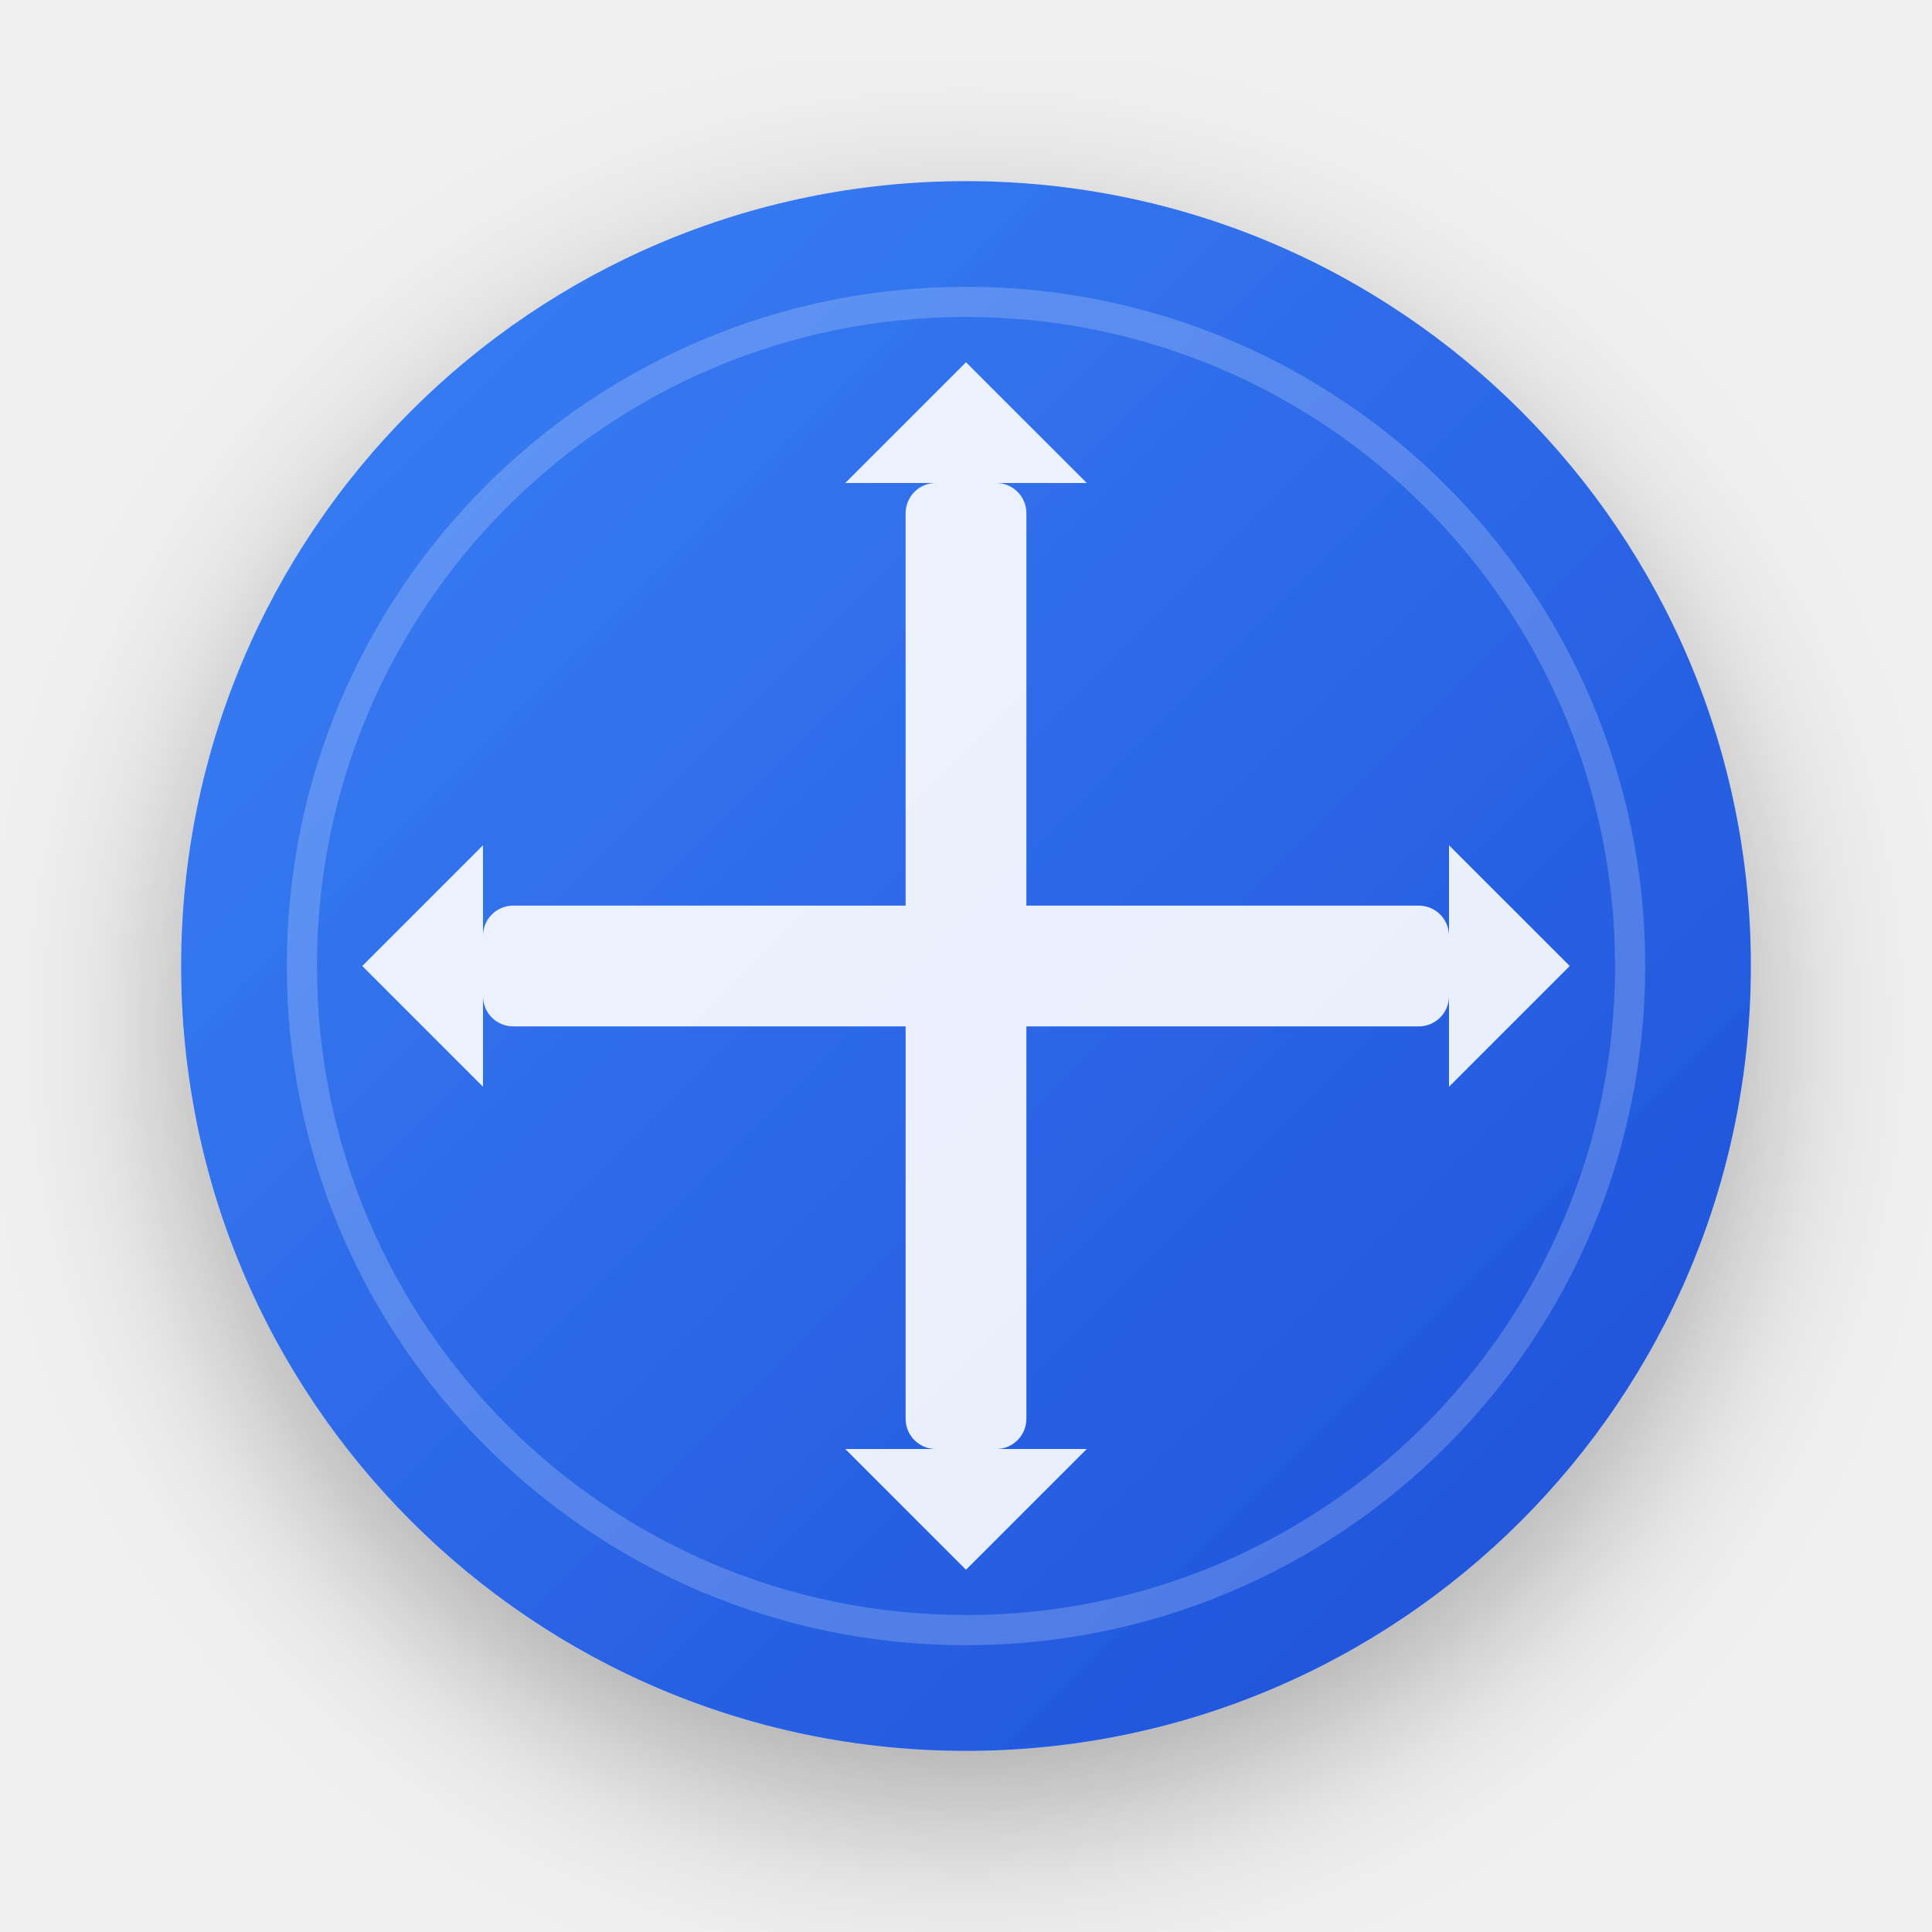
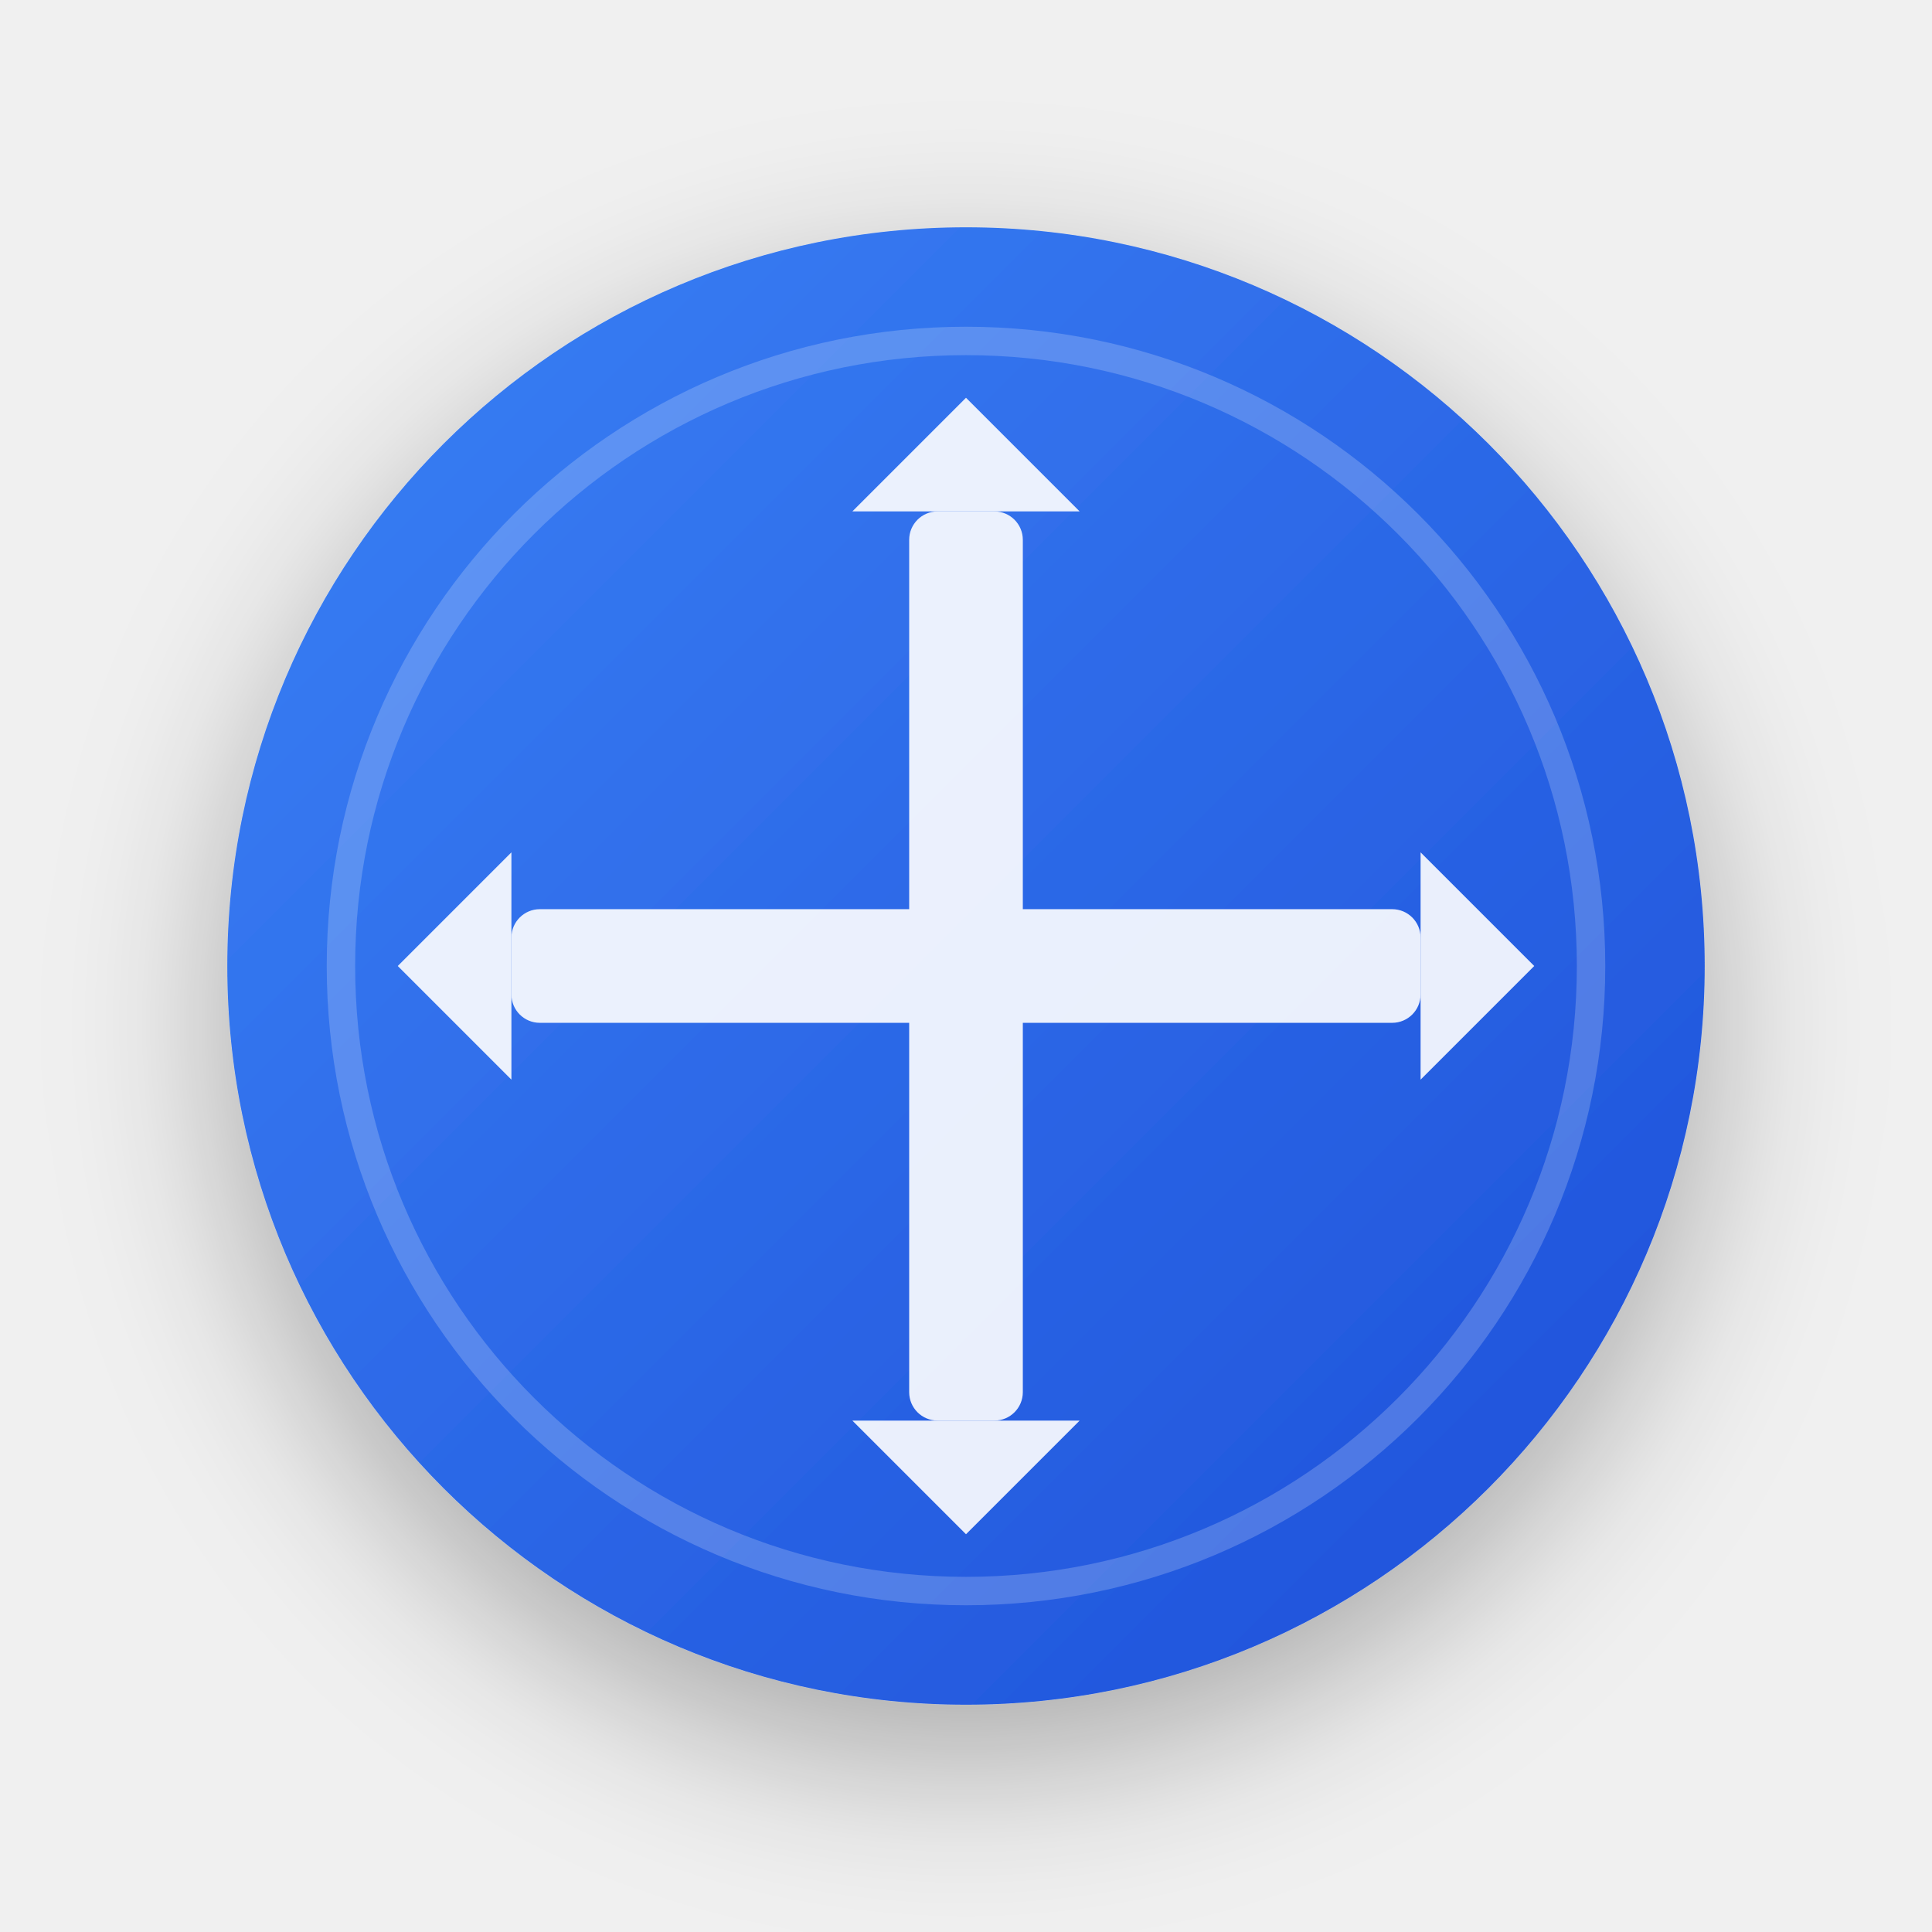
- <svg xmlns="http://www.w3.org/2000/svg" viewBox="0 0 64 64">
+ <svg xmlns="http://www.w3.org/2000/svg" viewBox="-2 -2 68 68">
  <defs>
    <linearGradient id="routerGrad" x1="0%" y1="0%" x2="100%" y2="100%">
      <stop offset="0%" style="stop-color:#3b82f6;stop-opacity:1" />
      <stop offset="100%" style="stop-color:#1d4ed8;stop-opacity:1" />
    </linearGradient>
    <filter id="routerShadow" x="-20%" y="-20%" width="140%" height="140%">
      <feDropShadow dx="0" dy="2" stdDeviation="3" flood-opacity="0.3" />
    </filter>
  </defs>
  <circle cx="32" cy="32" r="26" fill="url(#routerGrad)" filter="url(#routerShadow)" />
  <circle cx="32" cy="32" r="22" fill="none" stroke="rgba(255,255,255,0.2)" stroke-width="1" />
  <g fill="white" opacity="0.9">
    <rect x="30" y="16" width="4" height="32" rx="1" />
    <rect x="16" y="30" width="32" height="4" rx="1" />
    <path d="M32 12 L36 16 H28 Z" />
    <path d="M32 52 L28 48 H36 Z" />
    <path d="M12 32 L16 28 V36 Z" />
    <path d="M52 32 L48 36 V28 Z" />
  </g>
</svg>
